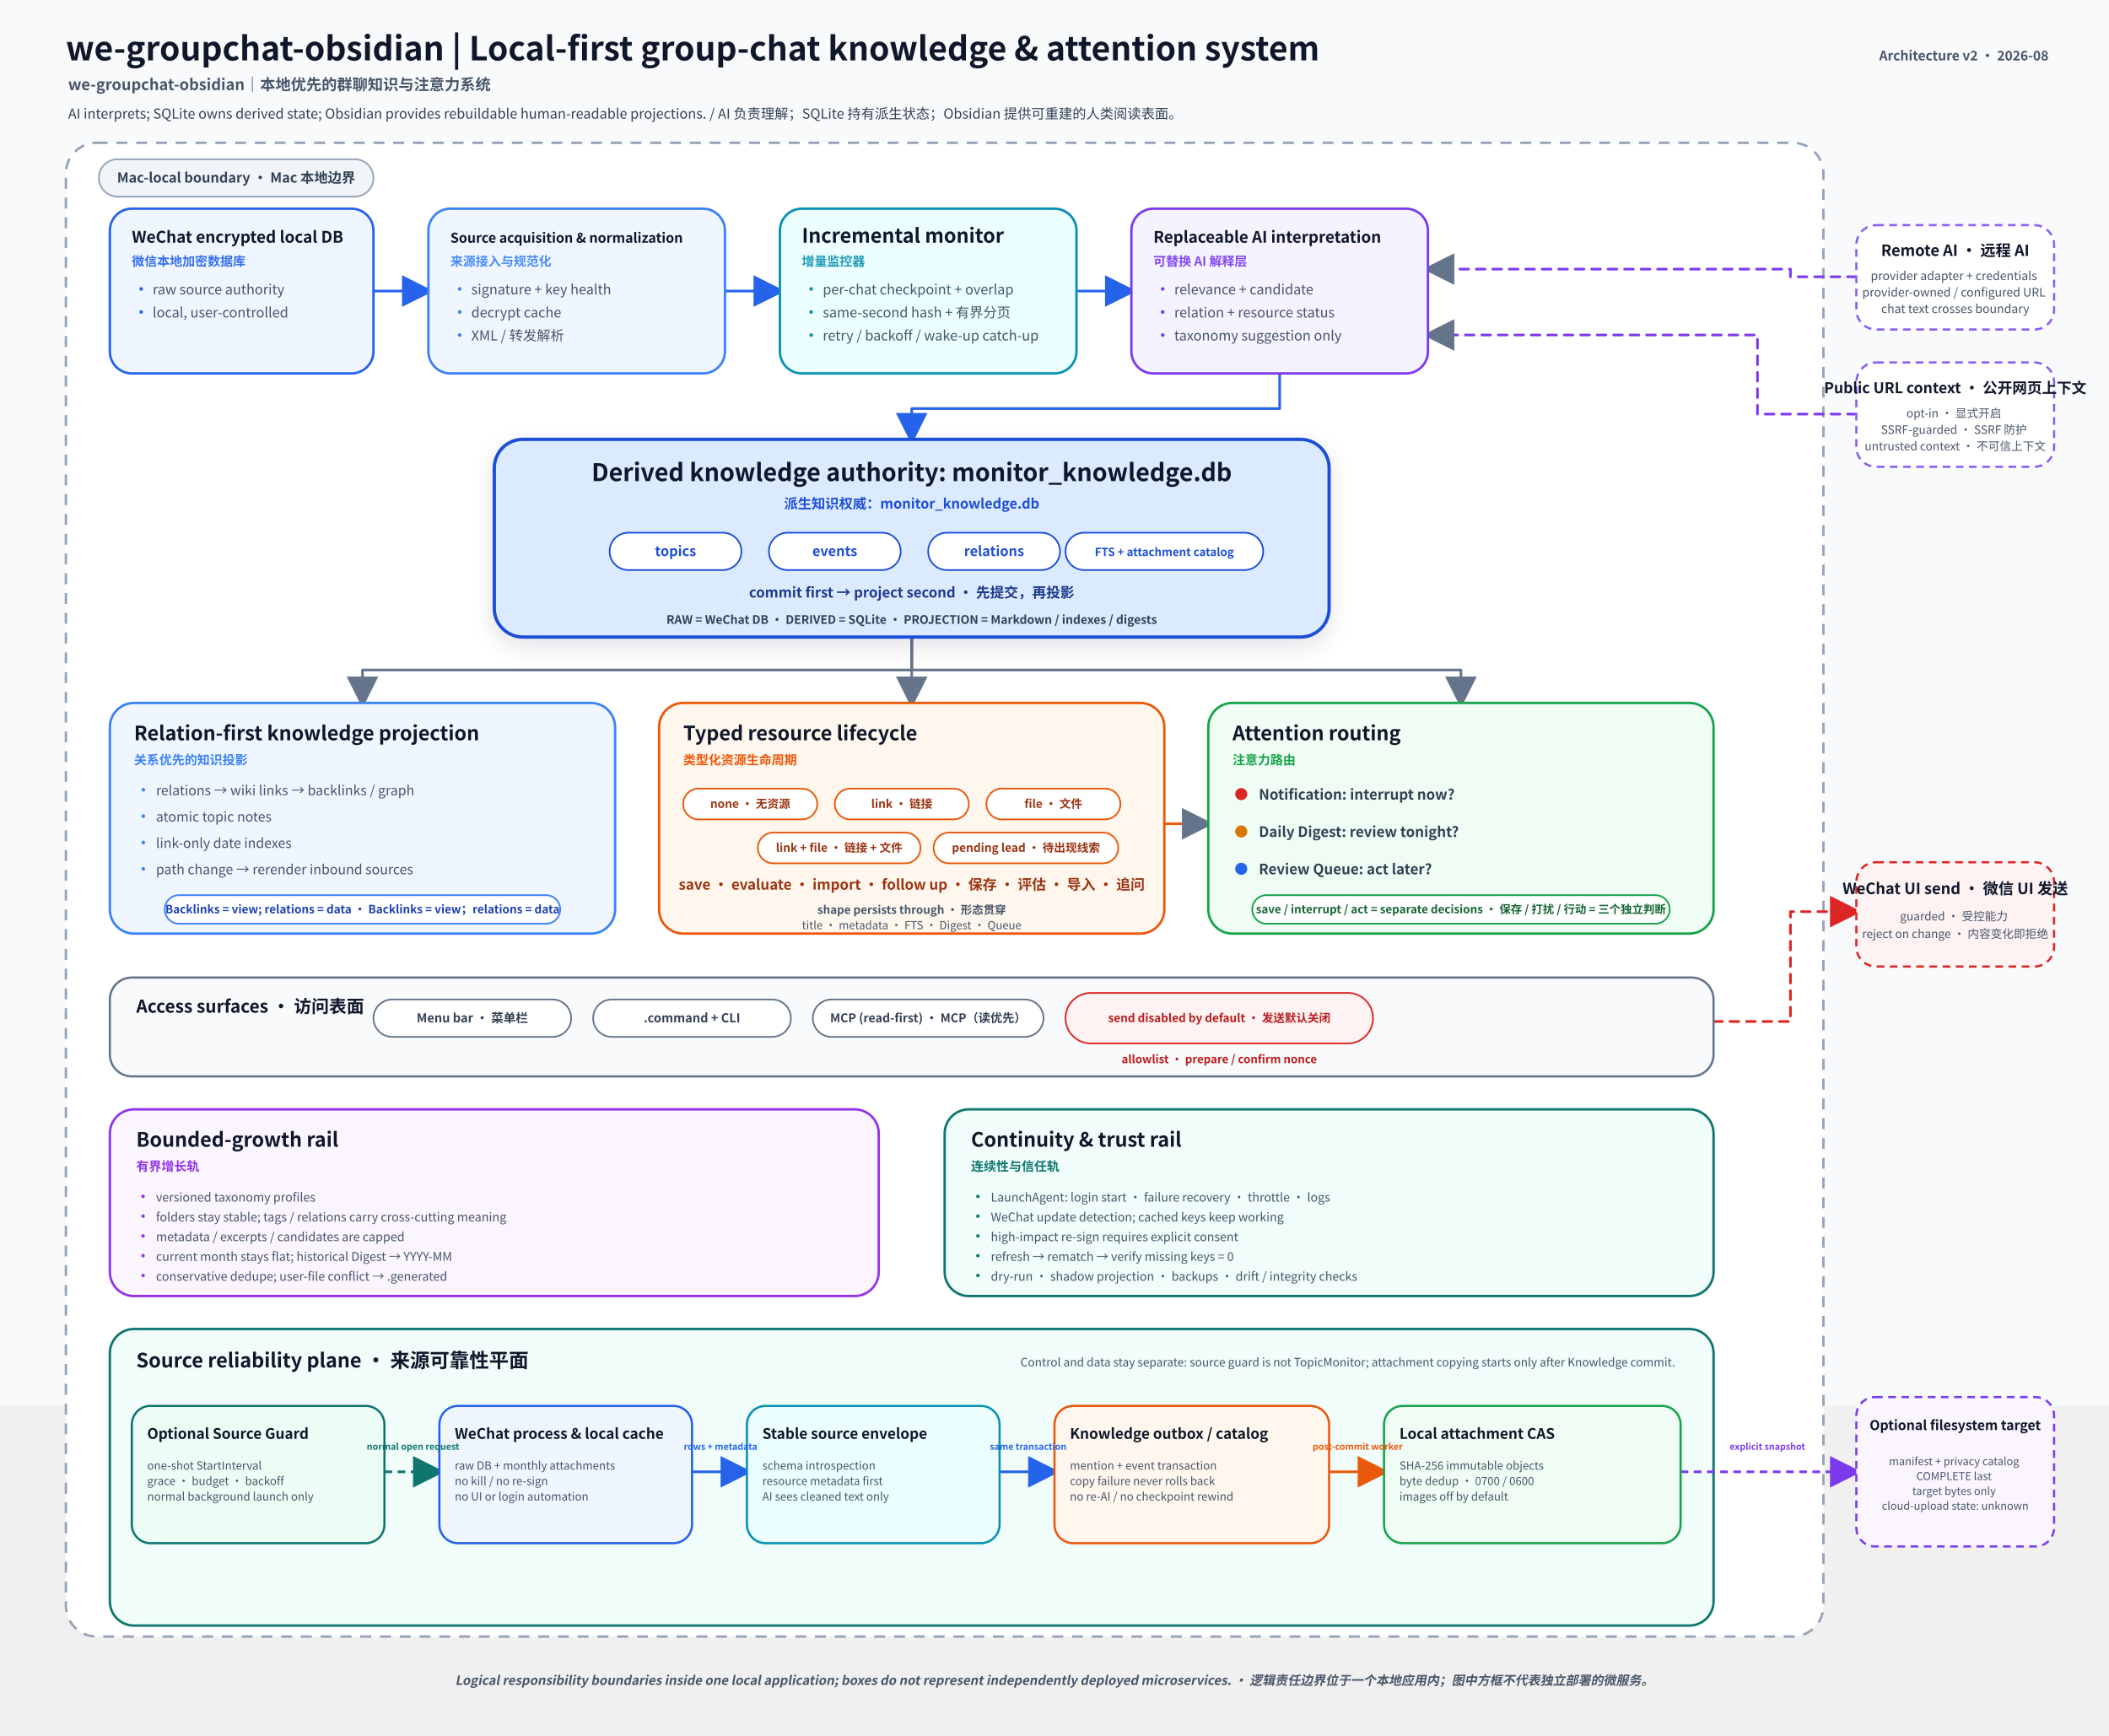
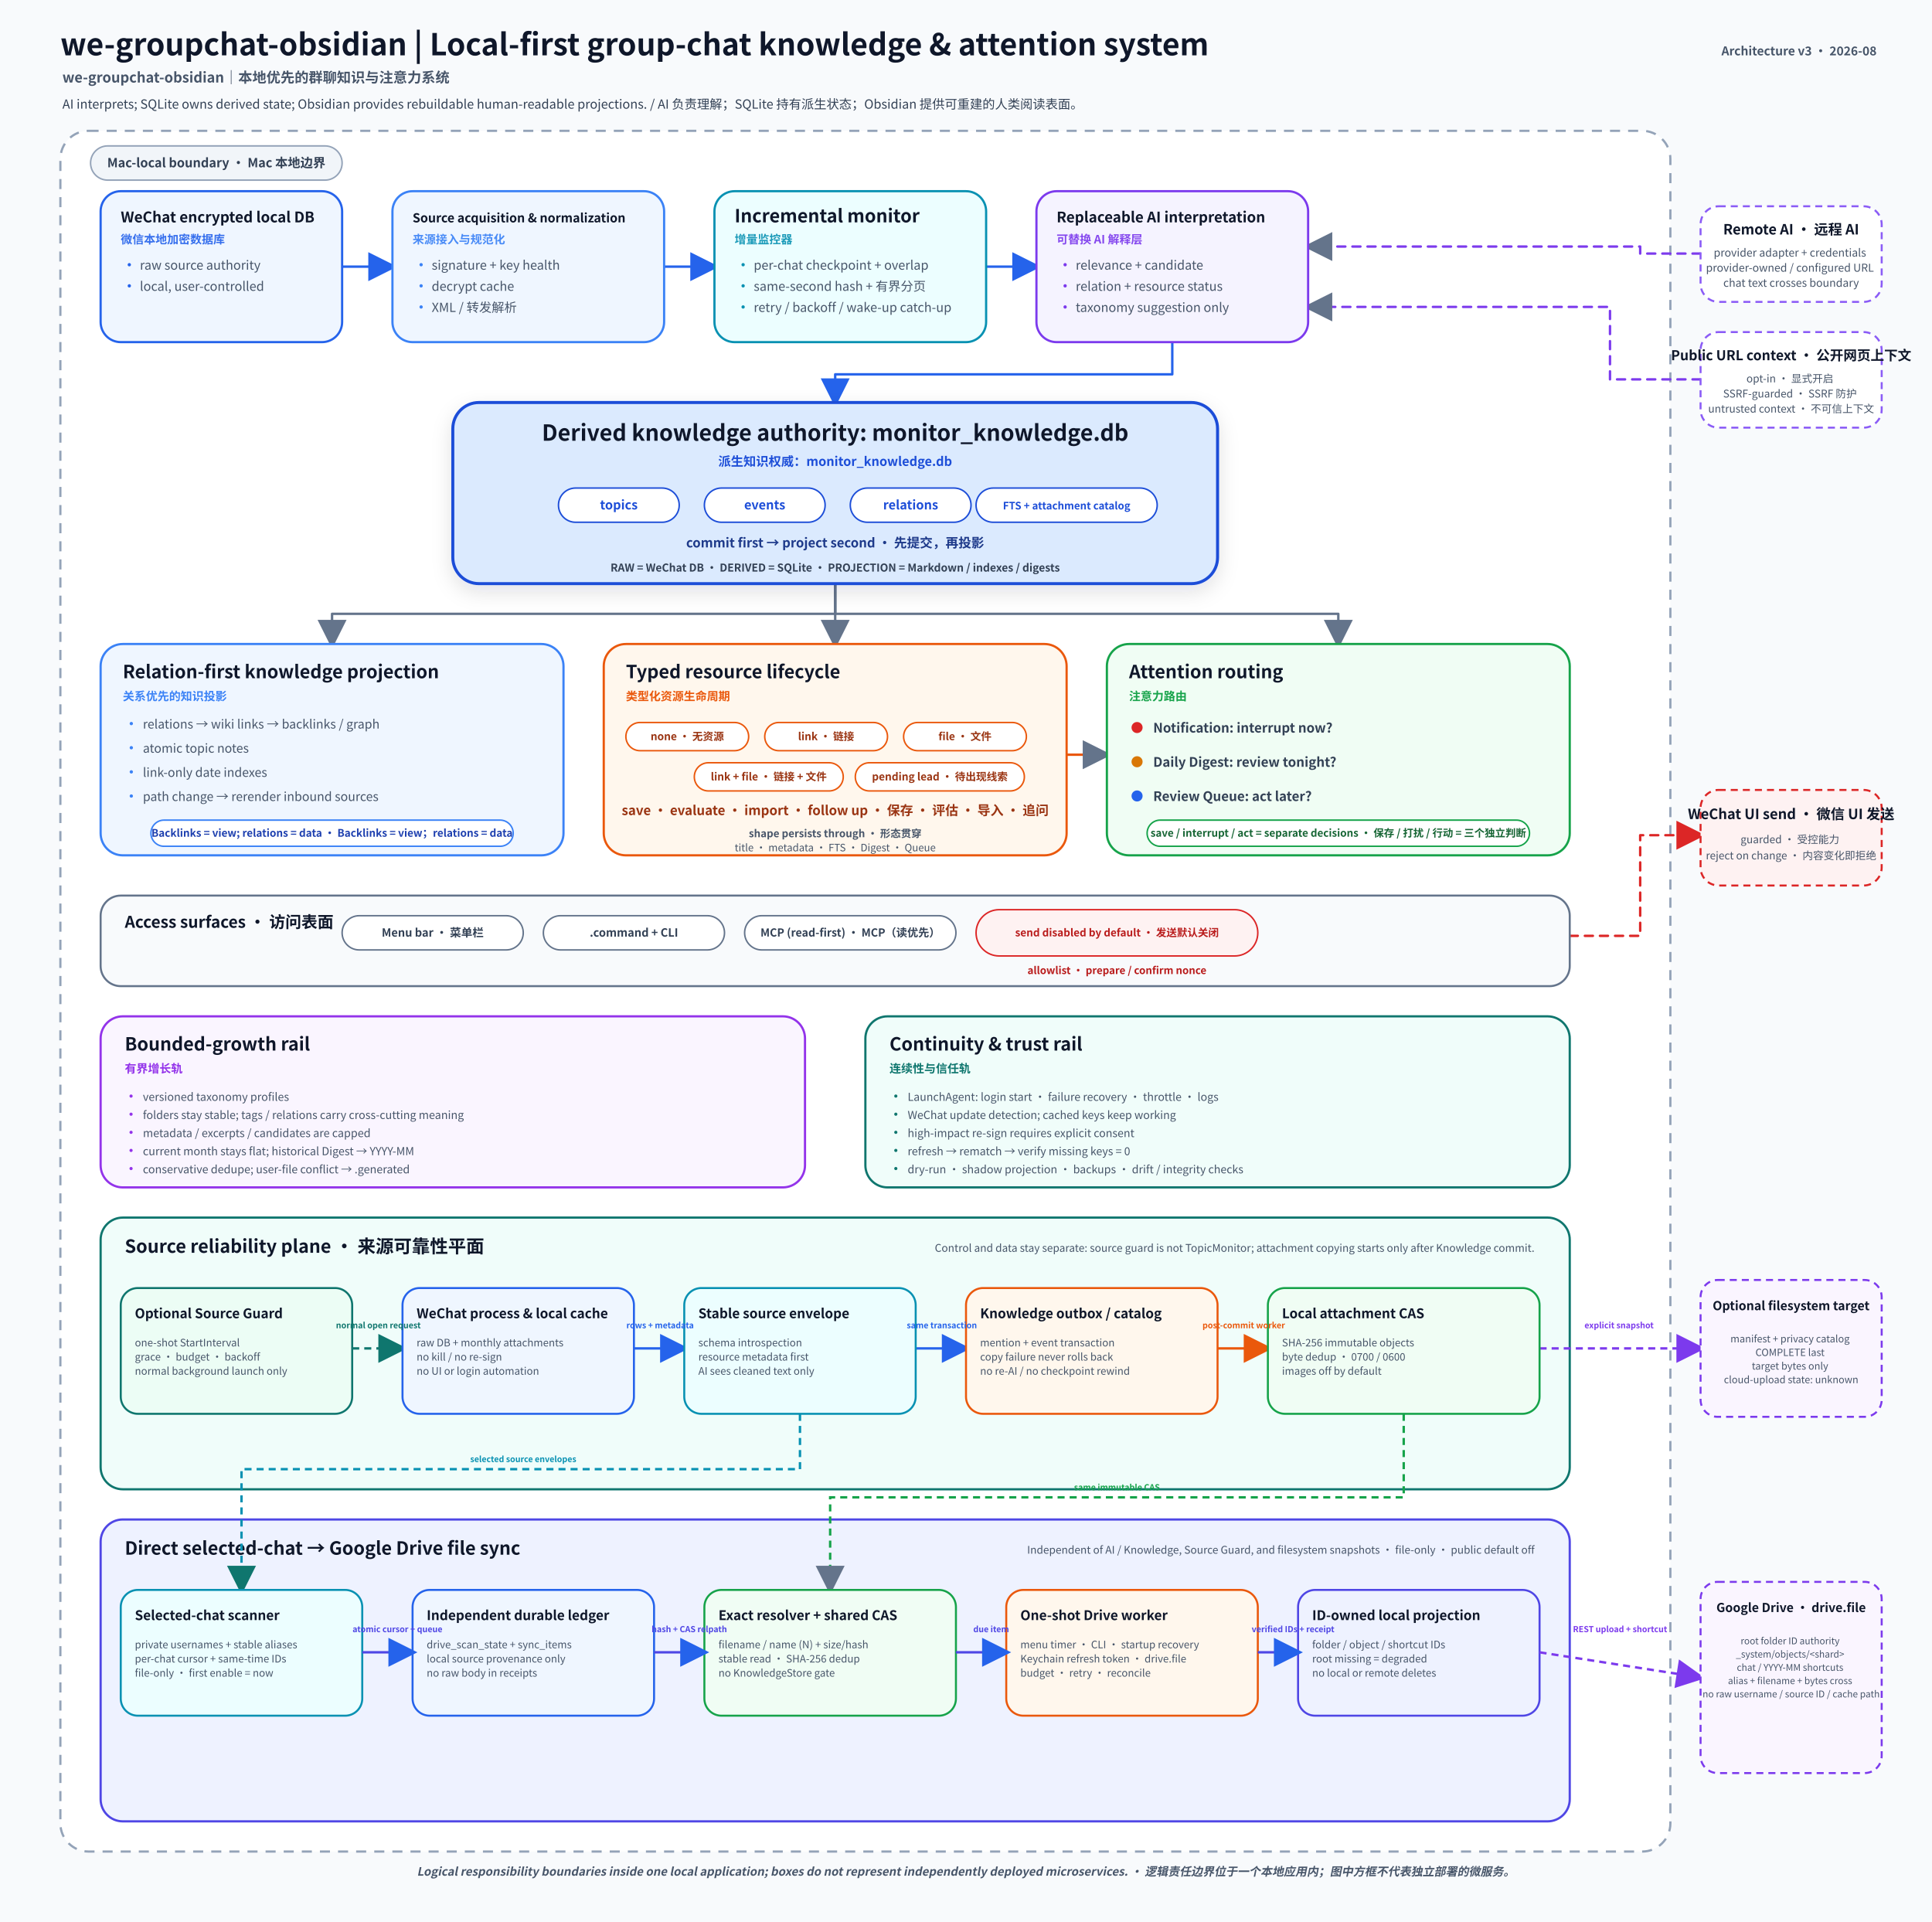
- <svg xmlns="http://www.w3.org/2000/svg" width="1920" height="1580" viewBox="0 0 1920 1580" role="img" aria-labelledby="title desc">
+ <svg xmlns="http://www.w3.org/2000/svg" width="1920" height="1910" viewBox="0 0 1920 1910" role="img" aria-labelledby="title desc">
  <defs>
    <marker id="arrow" markerWidth="12" markerHeight="12" refX="10" refY="6" orient="auto" markerUnits="strokeWidth">
      <path d="M 0 0 L 12 6 L 0 12 z" fill="#64748B" />
    </marker>
    <marker id="arrowBlue" markerWidth="12" markerHeight="12" refX="10" refY="6" orient="auto" markerUnits="strokeWidth">
      <path d="M 0 0 L 12 6 L 0 12 z" fill="#2563EB" />
    </marker>
    <marker id="arrowRed" markerWidth="12" markerHeight="12" refX="10" refY="6" orient="auto" markerUnits="strokeWidth">
      <path d="M 0 0 L 12 6 L 0 12 z" fill="#DC2626" />
    </marker>
    <filter id="shadow" x="-20%" y="-20%" width="140%" height="140%">
      <feDropShadow dx="0" dy="7" stdDeviation="10" flood-color="#0F172A" flood-opacity="0.12" />
    </filter>
    <marker id="arrowTeal" markerWidth="12" markerHeight="12" refX="10" refY="6" orient="auto">
      <path d="M 0 0 L 12 6 L 0 12 z" fill="#0F766E" />
    </marker>
    <marker id="arrowOrange" markerWidth="12" markerHeight="12" refX="10" refY="6" orient="auto">
      <path d="M 0 0 L 12 6 L 0 12 z" fill="#EA580C" />
    </marker>
    <marker id="arrowPurple" markerWidth="12" markerHeight="12" refX="10" refY="6" orient="auto">
      <path d="M 0 0 L 12 6 L 0 12 z" fill="#7C3AED" />
    </marker>
  </defs>
-   <rect width="1920" height="1280" fill="#F8FAFC" />
+   <rect width="1920" height="1910" fill="#F8FAFC" />
  <text x="60" y="55" text-anchor="start" font-family="Noto Sans CJK SC, sans-serif" font-size="30" font-weight="800" font-style="normal" letter-spacing="0" fill="#0F172A" opacity="1.0">we-groupchat-obsidian | Local-first group-chat knowledge &amp; attention system</text>
  <text x="62" y="82" text-anchor="start" font-family="Noto Sans CJK SC, sans-serif" font-size="14" font-weight="550" font-style="normal" letter-spacing="0" fill="#475569" opacity="1.0">we-groupchat-obsidian｜本地优先的群聊知识与注意力系统</text>
  <text x="62" y="108" text-anchor="start" font-family="Noto Sans CJK SC, sans-serif" font-size="12.5" font-weight="500" font-style="normal" letter-spacing="0" fill="#334155" opacity="1.0">AI interprets; SQLite owns derived state; Obsidian provides rebuildable human-readable projections.  /  AI 负责理解；SQLite 持有派生状态；Obsidian 提供可重建的人类阅读表面。</text>
-   <text x="1865" y="55" text-anchor="end" font-family="Noto Sans CJK SC, sans-serif" font-size="12" font-weight="650" font-style="normal" letter-spacing="0" fill="#475569" opacity="1.0">Architecture v2 · 2026-08</text>
-   <rect x="60" y="130" width="1600" height="1360" rx="28" fill="#FFFFFF" fill-opacity="1.0" stroke="#94A3B8" stroke-width="2.2" stroke-dasharray="10 8" />
+   <text x="1865" y="55" text-anchor="end" font-family="Noto Sans CJK SC, sans-serif" font-size="12" font-weight="650" font-style="normal" letter-spacing="0" fill="#475569" opacity="1.0">Architecture v3 · 2026-08</text>
+   <rect x="60" y="130" width="1600" height="1710" rx="28" fill="#FFFFFF" fill-opacity="1.0" stroke="#94A3B8" stroke-width="2.2" stroke-dasharray="10 8" />
  <rect x="90" y="145" width="250" height="34" rx="17.0" fill="#F1F5F9" fill-opacity="1.0" stroke="#94A3B8" stroke-width="1.5" />
  <text x="215.0" y="166.25" text-anchor="middle" font-family="Noto Sans CJK SC, sans-serif" font-size="12.5" font-weight="600" font-style="normal" letter-spacing="0" fill="#334155" opacity="1.0">Mac-local boundary · Mac 本地边界</text>
  <polyline points="340,265 390,265" fill="none" stroke="#2563EB" stroke-width="2.4" stroke-linecap="round" stroke-linejoin="round" opacity="1.0" marker-end="url(#arrowBlue)" />
  <polyline points="660,265 710,265" fill="none" stroke="#2563EB" stroke-width="2.4" stroke-linecap="round" stroke-linejoin="round" opacity="1.0" marker-end="url(#arrowBlue)" />
  <polyline points="980,265 1030,265" fill="none" stroke="#2563EB" stroke-width="2.4" stroke-linecap="round" stroke-linejoin="round" opacity="1.0" marker-end="url(#arrowBlue)" />
  <polyline points="1165,340 1165,372 830,372 830,400" fill="none" stroke="#2563EB" stroke-width="2.4" stroke-linecap="round" stroke-linejoin="round" opacity="1.0" marker-end="url(#arrowBlue)" />
  <polyline points="830,580 830,610 330,610 330,640" fill="none" stroke="#64748B" stroke-width="2.4" stroke-linecap="round" stroke-linejoin="round" opacity="1.0" marker-end="url(#arrow)" />
  <polyline points="830,580 830,640" fill="none" stroke="#64748B" stroke-width="2.4" stroke-linecap="round" stroke-linejoin="round" opacity="1.0" marker-end="url(#arrow)" />
  <polyline points="830,580 830,610 1330,610 1330,640" fill="none" stroke="#64748B" stroke-width="2.4" stroke-linecap="round" stroke-linejoin="round" opacity="1.0" marker-end="url(#arrow)" />
  <polyline points="1060,750 1100,750" fill="none" stroke="#EA580C" stroke-width="2.4" stroke-linecap="round" stroke-linejoin="round" opacity="1.0" marker-end="url(#arrow)" />
  <polyline points="1690,252 1630,252 1630,245 1300,245" fill="none" stroke="#7C3AED" stroke-width="2.4" stroke-linecap="round" stroke-linejoin="round" opacity="1.0" stroke-dasharray="8 7" marker-end="url(#arrow)" />
  <polyline points="1690,377 1600,377 1600,305 1300,305" fill="none" stroke="#7C3AED" stroke-width="2.4" stroke-linecap="round" stroke-linejoin="round" opacity="1.0" stroke-dasharray="8 7" marker-end="url(#arrow)" />
  <polyline points="1560,930 1630,930 1630,830 1690,830" fill="none" stroke="#DC2626" stroke-width="2.4" stroke-linecap="round" stroke-linejoin="round" opacity="1.0" stroke-dasharray="8 7" marker-end="url(#arrowRed)" />
  <rect x="100" y="190" width="240" height="150" rx="20" fill="#EFF6FF" fill-opacity="1.0" stroke="#2563EB" stroke-width="2.2" />
  <text x="120" y="221" text-anchor="start" font-family="Noto Sans CJK SC, sans-serif" font-size="14.545" font-weight="750" font-style="normal" letter-spacing="0" fill="#0F172A" opacity="1.0">WeChat encrypted local DB</text>
  <text x="120" y="242" text-anchor="start" font-family="Noto Sans CJK SC, sans-serif" font-size="11.5" font-weight="560" font-style="normal" letter-spacing="0" fill="#2563EB" opacity="0.92">微信本地加密数据库</text>
  <text x="122" y="268" text-anchor="start" font-family="Noto Sans CJK SC, sans-serif" font-size="13" font-weight="800" font-style="normal" letter-spacing="0" fill="#2563EB" opacity="1.0">•</text>
  <text x="139" y="268" text-anchor="start" font-family="Noto Sans CJK SC, sans-serif" font-size="12.5" font-weight="500" font-style="normal" letter-spacing="0" fill="#475569" opacity="1.0">raw source authority</text>
  <text x="122" y="289" text-anchor="start" font-family="Noto Sans CJK SC, sans-serif" font-size="13" font-weight="800" font-style="normal" letter-spacing="0" fill="#2563EB" opacity="1.0">•</text>
  <text x="139" y="289" text-anchor="start" font-family="Noto Sans CJK SC, sans-serif" font-size="12.5" font-weight="500" font-style="normal" letter-spacing="0" fill="#475569" opacity="1.0">local, user-controlled</text>
  <rect x="390" y="190" width="270" height="150" rx="20" fill="#EFF6FF" fill-opacity="1.0" stroke="#3B82F6" stroke-width="2.2" />
  <text x="410" y="221" text-anchor="start" font-family="Noto Sans CJK SC, sans-serif" font-size="12.299" font-weight="750" font-style="normal" letter-spacing="0" fill="#0F172A" opacity="1.0">Source acquisition &amp; normalization</text>
  <text x="410" y="242" text-anchor="start" font-family="Noto Sans CJK SC, sans-serif" font-size="11.5" font-weight="560" font-style="normal" letter-spacing="0" fill="#3B82F6" opacity="0.92">来源接入与规范化</text>
  <text x="412" y="268" text-anchor="start" font-family="Noto Sans CJK SC, sans-serif" font-size="13" font-weight="800" font-style="normal" letter-spacing="0" fill="#3B82F6" opacity="1.0">•</text>
  <text x="429" y="268" text-anchor="start" font-family="Noto Sans CJK SC, sans-serif" font-size="12.5" font-weight="500" font-style="normal" letter-spacing="0" fill="#475569" opacity="1.0">signature + key health</text>
  <text x="412" y="289" text-anchor="start" font-family="Noto Sans CJK SC, sans-serif" font-size="13" font-weight="800" font-style="normal" letter-spacing="0" fill="#3B82F6" opacity="1.0">•</text>
  <text x="429" y="289" text-anchor="start" font-family="Noto Sans CJK SC, sans-serif" font-size="12.5" font-weight="500" font-style="normal" letter-spacing="0" fill="#475569" opacity="1.0">decrypt cache</text>
  <text x="412" y="310" text-anchor="start" font-family="Noto Sans CJK SC, sans-serif" font-size="13" font-weight="800" font-style="normal" letter-spacing="0" fill="#3B82F6" opacity="1.0">•</text>
  <text x="429" y="310" text-anchor="start" font-family="Noto Sans CJK SC, sans-serif" font-size="12.5" font-weight="500" font-style="normal" letter-spacing="0" fill="#475569" opacity="1.0">XML / 转发解析</text>
  <rect x="710" y="190" width="270" height="150" rx="20" fill="#ECFEFF" fill-opacity="1.0" stroke="#0891B2" stroke-width="2.2" />
  <text x="730" y="221" text-anchor="start" font-family="Noto Sans CJK SC, sans-serif" font-size="18" font-weight="750" font-style="normal" letter-spacing="0" fill="#0F172A" opacity="1.0">Incremental monitor</text>
  <text x="730" y="242" text-anchor="start" font-family="Noto Sans CJK SC, sans-serif" font-size="11.5" font-weight="560" font-style="normal" letter-spacing="0" fill="#0891B2" opacity="0.92">增量监控器</text>
  <text x="732" y="268" text-anchor="start" font-family="Noto Sans CJK SC, sans-serif" font-size="13" font-weight="800" font-style="normal" letter-spacing="0" fill="#0891B2" opacity="1.0">•</text>
  <text x="749" y="268" text-anchor="start" font-family="Noto Sans CJK SC, sans-serif" font-size="12.5" font-weight="500" font-style="normal" letter-spacing="0" fill="#475569" opacity="1.0">per-chat checkpoint + overlap</text>
  <text x="732" y="289" text-anchor="start" font-family="Noto Sans CJK SC, sans-serif" font-size="13" font-weight="800" font-style="normal" letter-spacing="0" fill="#0891B2" opacity="1.0">•</text>
  <text x="749" y="289" text-anchor="start" font-family="Noto Sans CJK SC, sans-serif" font-size="12.5" font-weight="500" font-style="normal" letter-spacing="0" fill="#475569" opacity="1.0">same-second hash + 有界分页</text>
  <text x="732" y="310" text-anchor="start" font-family="Noto Sans CJK SC, sans-serif" font-size="13" font-weight="800" font-style="normal" letter-spacing="0" fill="#0891B2" opacity="1.0">•</text>
  <text x="749" y="310" text-anchor="start" font-family="Noto Sans CJK SC, sans-serif" font-size="12.5" font-weight="500" font-style="normal" letter-spacing="0" fill="#475569" opacity="1.0">retry / backoff / wake-up catch-up</text>
  <rect x="1030" y="190" width="270" height="150" rx="20" fill="#F5F3FF" fill-opacity="1.0" stroke="#7C3AED" stroke-width="2.2" />
  <text x="1050" y="221" text-anchor="start" font-family="Noto Sans CJK SC, sans-serif" font-size="14.42" font-weight="750" font-style="normal" letter-spacing="0" fill="#0F172A" opacity="1.0">Replaceable AI interpretation</text>
  <text x="1050" y="242" text-anchor="start" font-family="Noto Sans CJK SC, sans-serif" font-size="11.5" font-weight="560" font-style="normal" letter-spacing="0" fill="#7C3AED" opacity="0.92">可替换 AI 解释层</text>
  <text x="1052" y="268" text-anchor="start" font-family="Noto Sans CJK SC, sans-serif" font-size="13" font-weight="800" font-style="normal" letter-spacing="0" fill="#7C3AED" opacity="1.0">•</text>
  <text x="1069" y="268" text-anchor="start" font-family="Noto Sans CJK SC, sans-serif" font-size="12.5" font-weight="500" font-style="normal" letter-spacing="0" fill="#475569" opacity="1.0">relevance + candidate</text>
  <text x="1052" y="289" text-anchor="start" font-family="Noto Sans CJK SC, sans-serif" font-size="13" font-weight="800" font-style="normal" letter-spacing="0" fill="#7C3AED" opacity="1.0">•</text>
  <text x="1069" y="289" text-anchor="start" font-family="Noto Sans CJK SC, sans-serif" font-size="12.5" font-weight="500" font-style="normal" letter-spacing="0" fill="#475569" opacity="1.0">relation + resource status</text>
  <text x="1052" y="310" text-anchor="start" font-family="Noto Sans CJK SC, sans-serif" font-size="13" font-weight="800" font-style="normal" letter-spacing="0" fill="#7C3AED" opacity="1.0">•</text>
  <text x="1069" y="310" text-anchor="start" font-family="Noto Sans CJK SC, sans-serif" font-size="12.5" font-weight="500" font-style="normal" letter-spacing="0" fill="#475569" opacity="1.0">taxonomy suggestion only</text>
  <rect x="1690" y="205" width="180" height="95" rx="18" fill="#FFFFFF" fill-opacity="1.0" stroke="#8B5CF6" stroke-width="2" stroke-dasharray="7 5" />
  <text x="1780" y="233" text-anchor="middle" font-family="Noto Sans CJK SC, sans-serif" font-size="14" font-weight="750" font-style="normal" letter-spacing="0" fill="#0F172A" opacity="1.0">Remote AI · 远程 AI</text>
  <text x="1780" y="255" text-anchor="middle" font-family="Noto Sans CJK SC, sans-serif" font-size="10.8" font-weight="500" fill="#475569">
    <tspan x="1780" dy="0">provider adapter + credentials</tspan>
    <tspan x="1780" dy="15">provider-owned / configured URL</tspan>
    <tspan x="1780" dy="15">chat text crosses boundary</tspan>
  </text>
  <rect x="1690" y="330" width="180" height="95" rx="18" fill="#FFFFFF" fill-opacity="1.0" stroke="#8B5CF6" stroke-width="2" stroke-dasharray="7 5" />
  <text x="1780" y="358" text-anchor="middle" font-family="Noto Sans CJK SC, sans-serif" font-size="13.5" font-weight="750" font-style="normal" letter-spacing="0" fill="#0F172A" opacity="1.0">Public URL context · 公开网页上下文</text>
  <text x="1780" y="380" text-anchor="middle" font-family="Noto Sans CJK SC, sans-serif" font-size="10.5" font-weight="500" fill="#475569">
    <tspan x="1780" dy="0">opt-in · 显式开启</tspan>
    <tspan x="1780" dy="15">SSRF-guarded · SSRF 防护</tspan>
    <tspan x="1780" dy="15">untrusted context · 不可信上下文</tspan>
  </text>
  <rect x="450" y="400" width="760" height="180" rx="26" fill="#DBEAFE" fill-opacity="1.0" stroke="#1D4ED8" stroke-width="3" filter="url(#shadow)" />
  <text x="830" y="438" text-anchor="middle" font-family="Noto Sans CJK SC, sans-serif" font-size="22" font-weight="800" font-style="normal" letter-spacing="0" fill="#0F172A" opacity="1.0">Derived knowledge authority: monitor_knowledge.db</text>
  <text x="830" y="463" text-anchor="middle" font-family="Noto Sans CJK SC, sans-serif" font-size="12.5" font-weight="620" font-style="normal" letter-spacing="0" fill="#1D4ED8" opacity="1.0">派生知识权威：monitor_knowledge.db</text>
  <rect x="555" y="485" width="120" height="34" rx="17.0" fill="#FFFFFF" fill-opacity="1.0" stroke="#1D4ED8" stroke-width="1.5" />
  <text x="615.0" y="506.25" text-anchor="middle" font-family="Noto Sans CJK SC, sans-serif" font-size="12.5" font-weight="700" font-style="normal" letter-spacing="0" fill="#1D4ED8" opacity="1.0">topics</text>
  <rect x="700" y="485" width="120" height="34" rx="17.0" fill="#FFFFFF" fill-opacity="1.0" stroke="#1D4ED8" stroke-width="1.5" />
  <text x="760.0" y="506.25" text-anchor="middle" font-family="Noto Sans CJK SC, sans-serif" font-size="12.5" font-weight="700" font-style="normal" letter-spacing="0" fill="#1D4ED8" opacity="1.0">events</text>
  <rect x="845" y="485" width="120" height="34" rx="17.0" fill="#FFFFFF" fill-opacity="1.0" stroke="#1D4ED8" stroke-width="1.5" />
  <text x="905.0" y="506.25" text-anchor="middle" font-family="Noto Sans CJK SC, sans-serif" font-size="12.5" font-weight="700" font-style="normal" letter-spacing="0" fill="#1D4ED8" opacity="1.0">relations</text>
  <rect x="970" y="485" width="180" height="34" rx="17.0" fill="#FFFFFF" fill-opacity="1.0" stroke="#1D4ED8" stroke-width="1.5" />
  <text x="1060" y="506.25" text-anchor="middle" font-family="Noto Sans CJK SC, sans-serif" font-size="10.2" font-weight="700" fill="#1D4ED8">FTS + attachment catalog</text>
  <text x="830" y="544" text-anchor="middle" font-family="Noto Sans CJK SC, sans-serif" font-size="12.8" font-weight="700" font-style="normal" letter-spacing="0" fill="#1E3A8A" opacity="1.0">commit first → project second · 先提交，再投影</text>
  <text x="830" y="568" text-anchor="middle" font-family="Noto Sans CJK SC, sans-serif" font-size="10.7" font-weight="600" font-style="normal" letter-spacing="0" fill="#334155" opacity="1.0">RAW = WeChat DB · DERIVED = SQLite · PROJECTION = Markdown / indexes / digests</text>
  <rect x="100" y="640" width="460" height="210" rx="22" fill="#EFF6FF" fill-opacity="1.0" stroke="#3B82F6" stroke-width="2.2" />
  <text x="122" y="674" text-anchor="start" font-family="Noto Sans CJK SC, sans-serif" font-size="18" font-weight="780" font-style="normal" letter-spacing="0" fill="#0F172A" opacity="1.0">Relation-first knowledge projection</text>
  <text x="122" y="696" text-anchor="start" font-family="Noto Sans CJK SC, sans-serif" font-size="11.5" font-weight="600" font-style="normal" letter-spacing="0" fill="#3B82F6" opacity="1.0">关系优先的知识投影</text>
  <text x="124" y="724" text-anchor="start" font-family="Noto Sans CJK SC, sans-serif" font-size="13" font-weight="800" font-style="normal" letter-spacing="0" fill="#3B82F6" opacity="1.0">•</text>
  <text x="142" y="724" text-anchor="start" font-family="Noto Sans CJK SC, sans-serif" font-size="12.2" font-weight="500" font-style="normal" letter-spacing="0" fill="#475569" opacity="1.0">relations → wiki links → backlinks / graph</text>
  <text x="124" y="748" text-anchor="start" font-family="Noto Sans CJK SC, sans-serif" font-size="13" font-weight="800" font-style="normal" letter-spacing="0" fill="#3B82F6" opacity="1.0">•</text>
  <text x="142" y="748" text-anchor="start" font-family="Noto Sans CJK SC, sans-serif" font-size="12.2" font-weight="500" font-style="normal" letter-spacing="0" fill="#475569" opacity="1.0">atomic topic notes</text>
  <text x="124" y="772" text-anchor="start" font-family="Noto Sans CJK SC, sans-serif" font-size="13" font-weight="800" font-style="normal" letter-spacing="0" fill="#3B82F6" opacity="1.0">•</text>
  <text x="142" y="772" text-anchor="start" font-family="Noto Sans CJK SC, sans-serif" font-size="12.2" font-weight="500" font-style="normal" letter-spacing="0" fill="#475569" opacity="1.0">link-only date indexes</text>
  <text x="124" y="796" text-anchor="start" font-family="Noto Sans CJK SC, sans-serif" font-size="13" font-weight="800" font-style="normal" letter-spacing="0" fill="#3B82F6" opacity="1.0">•</text>
  <text x="142" y="796" text-anchor="start" font-family="Noto Sans CJK SC, sans-serif" font-size="12.2" font-weight="500" font-style="normal" letter-spacing="0" fill="#475569" opacity="1.0">path change → rerender inbound sources</text>
  <rect x="150" y="815" width="360" height="26" rx="13.0" fill="#FFFFFF" fill-opacity="1.0" stroke="#3B82F6" stroke-width="1.5" />
  <text x="330.0" y="831.536" text-anchor="middle" font-family="Noto Sans CJK SC, sans-serif" font-size="10.4" font-weight="650" font-style="normal" letter-spacing="0" fill="#1E40AF" opacity="1.0">Backlinks = view; relations = data · Backlinks = view；relations = data</text>
  <rect x="600" y="640" width="460" height="210" rx="22" fill="#FFF7ED" fill-opacity="1.0" stroke="#EA580C" stroke-width="2.2" />
  <text x="622" y="674" text-anchor="start" font-family="Noto Sans CJK SC, sans-serif" font-size="18" font-weight="780" font-style="normal" letter-spacing="0" fill="#0F172A" opacity="1.0">Typed resource lifecycle</text>
  <text x="622" y="696" text-anchor="start" font-family="Noto Sans CJK SC, sans-serif" font-size="11.5" font-weight="600" font-style="normal" letter-spacing="0" fill="#EA580C" opacity="1.0">类型化资源生命周期</text>
  <rect x="622" y="718" width="122" height="28" rx="14.0" fill="#FFFFFF" fill-opacity="1.0" stroke="#EA580C" stroke-width="1.5" />
  <text x="683.0" y="735.57" text-anchor="middle" font-family="Noto Sans CJK SC, sans-serif" font-size="10.5" font-weight="650" font-style="normal" letter-spacing="0" fill="#9A3412" opacity="1.0">none · 无资源</text>
  <rect x="760" y="718" width="122" height="28" rx="14.0" fill="#FFFFFF" fill-opacity="1.0" stroke="#EA580C" stroke-width="1.5" />
  <text x="821.0" y="735.57" text-anchor="middle" font-family="Noto Sans CJK SC, sans-serif" font-size="10.5" font-weight="650" font-style="normal" letter-spacing="0" fill="#9A3412" opacity="1.0">link · 链接</text>
  <rect x="898" y="718" width="122" height="28" rx="14.0" fill="#FFFFFF" fill-opacity="1.0" stroke="#EA580C" stroke-width="1.5" />
  <text x="959.0" y="735.57" text-anchor="middle" font-family="Noto Sans CJK SC, sans-serif" font-size="10.5" font-weight="650" font-style="normal" letter-spacing="0" fill="#9A3412" opacity="1.0">file · 文件</text>
  <rect x="690" y="758" width="148" height="28" rx="14.0" fill="#FFFFFF" fill-opacity="1.0" stroke="#EA580C" stroke-width="1.5" />
  <text x="764.0" y="775.57" text-anchor="middle" font-family="Noto Sans CJK SC, sans-serif" font-size="10.5" font-weight="650" font-style="normal" letter-spacing="0" fill="#9A3412" opacity="1.0">link + file · 链接 + 文件</text>
  <rect x="850" y="758" width="168" height="28" rx="14.0" fill="#FFFFFF" fill-opacity="1.0" stroke="#EA580C" stroke-width="1.5" />
  <text x="934.0" y="775.57" text-anchor="middle" font-family="Noto Sans CJK SC, sans-serif" font-size="10.5" font-weight="650" font-style="normal" letter-spacing="0" fill="#9A3412" opacity="1.0">pending lead · 待出现线索</text>
  <text x="830" y="810" text-anchor="middle" font-family="Noto Sans CJK SC, sans-serif" font-size="13" font-weight="750" font-style="normal" letter-spacing="0" fill="#9A3412" opacity="1.0">save · evaluate · import · follow up · 保存 · 评估 · 导入 · 追问</text>
  <text x="830" y="832" text-anchor="middle" font-family="Noto Sans CJK SC, sans-serif" font-size="10.3" font-weight="600" font-style="normal" letter-spacing="0" fill="#475569" opacity="1.0">shape persists through · 形态贯穿</text>
  <text x="830" y="846" text-anchor="middle" font-family="Noto Sans CJK SC, sans-serif" font-size="10.1" font-weight="520" font-style="normal" letter-spacing="0" fill="#475569" opacity="1.0">title · metadata · FTS · Digest · Queue</text>
  <rect x="1100" y="640" width="460" height="210" rx="22" fill="#F0FDF4" fill-opacity="1.0" stroke="#16A34A" stroke-width="2.2" />
  <text x="1122" y="674" text-anchor="start" font-family="Noto Sans CJK SC, sans-serif" font-size="18" font-weight="780" font-style="normal" letter-spacing="0" fill="#0F172A" opacity="1.0">Attention routing</text>
  <text x="1122" y="696" text-anchor="start" font-family="Noto Sans CJK SC, sans-serif" font-size="11.5" font-weight="600" font-style="normal" letter-spacing="0" fill="#16A34A" opacity="1.0">注意力路由</text>
  <circle cx="1130" cy="723" r="5.5" fill="#DC2626" />
  <text x="1146" y="728" text-anchor="start" font-family="Noto Sans CJK SC, sans-serif" font-size="13" font-weight="650" font-style="normal" letter-spacing="0" fill="#334155" opacity="1.0">Notification: interrupt now?</text>
  <circle cx="1130" cy="757" r="5.5" fill="#D97706" />
  <text x="1146" y="762" text-anchor="start" font-family="Noto Sans CJK SC, sans-serif" font-size="13" font-weight="650" font-style="normal" letter-spacing="0" fill="#334155" opacity="1.0">Daily Digest: review tonight?</text>
  <circle cx="1130" cy="791" r="5.5" fill="#2563EB" />
  <text x="1146" y="796" text-anchor="start" font-family="Noto Sans CJK SC, sans-serif" font-size="13" font-weight="650" font-style="normal" letter-spacing="0" fill="#334155" opacity="1.0">Review Queue: act later?</text>
  <rect x="1140" y="815" width="380" height="26" rx="13.0" fill="#FFFFFF" fill-opacity="1.0" stroke="#16A34A" stroke-width="1.5" />
  <text x="1330.0" y="831.502" text-anchor="middle" font-family="Noto Sans CJK SC, sans-serif" font-size="10.3" font-weight="650" font-style="normal" letter-spacing="0" fill="#166534" opacity="1.0">save / interrupt / act = separate decisions · 保存 / 打扰 / 行动 = 三个独立判断</text>
  <rect x="100" y="890" width="1460" height="90" rx="20" fill="#F8FAFC" fill-opacity="1.0" stroke="#64748B" stroke-width="2" />
  <text x="124" y="922" text-anchor="start" font-family="Noto Sans CJK SC, sans-serif" font-size="16" font-weight="760" font-style="normal" letter-spacing="0" fill="#0F172A" opacity="1.0">Access surfaces · 访问表面</text>
  <rect x="340" y="910" width="180" height="34" rx="17.0" fill="#FFFFFF" fill-opacity="1.0" stroke="#64748B" stroke-width="1.5" />
  <text x="430.0" y="930.808" text-anchor="middle" font-family="Noto Sans CJK SC, sans-serif" font-size="11.2" font-weight="600" font-style="normal" letter-spacing="0" fill="#334155" opacity="1.0">Menu bar · 菜单栏</text>
  <rect x="540" y="910" width="180" height="34" rx="17.0" fill="#FFFFFF" fill-opacity="1.0" stroke="#64748B" stroke-width="1.5" />
  <text x="630.0" y="930.808" text-anchor="middle" font-family="Noto Sans CJK SC, sans-serif" font-size="11.2" font-weight="600" font-style="normal" letter-spacing="0" fill="#334155" opacity="1.0">.command + CLI</text>
  <rect x="740" y="910" width="210" height="34" rx="17.0" fill="#FFFFFF" fill-opacity="1.0" stroke="#64748B" stroke-width="1.5" />
  <text x="845.0" y="930.706" text-anchor="middle" font-family="Noto Sans CJK SC, sans-serif" font-size="10.9" font-weight="600" font-style="normal" letter-spacing="0" fill="#334155" opacity="1.0">MCP (read-first) · MCP（读优先）</text>
  <rect x="970" y="904" width="280" height="46" rx="23.0" fill="#FEF2F2" fill-opacity="1.0" stroke="#DC2626" stroke-width="1.5" />
  <text x="1110.0" y="930.536" text-anchor="middle" font-family="Noto Sans CJK SC, sans-serif" font-size="10.4" font-weight="600" font-style="normal" letter-spacing="0" fill="#B91C1C" opacity="1.0">send disabled by default · 发送默认关闭</text>
  <text x="1110" y="968" text-anchor="middle" font-family="Noto Sans CJK SC, sans-serif" font-size="10.2" font-weight="620" font-style="normal" letter-spacing="0" fill="#B91C1C" opacity="1.0">allowlist · prepare / confirm nonce</text>
  <rect x="1690" y="785" width="180" height="95" rx="18" fill="#FEF2F2" fill-opacity="1.0" stroke="#DC2626" stroke-width="2" stroke-dasharray="7 5" />
  <text x="1780" y="814" text-anchor="middle" font-family="Noto Sans CJK SC, sans-serif" font-size="14" font-weight="760" font-style="normal" letter-spacing="0" fill="#0F172A" opacity="1.0">WeChat UI send · 微信 UI 发送</text>
  <text x="1780" y="838" text-anchor="middle" font-family="Noto Sans CJK SC, sans-serif" font-size="10.5" font-weight="500" fill="#475569">
    <tspan x="1780" dy="0">guarded · 受控能力</tspan>
    <tspan x="1780" dy="16">reject on change · 内容变化即拒绝</tspan>
  </text>
  <rect x="100" y="1010" width="700" height="170" rx="22" fill="#FAF5FF" fill-opacity="1.0" stroke="#9333EA" stroke-width="2.2" />
  <text x="124" y="1044" text-anchor="start" font-family="Noto Sans CJK SC, sans-serif" font-size="18" font-weight="780" font-style="normal" letter-spacing="0" fill="#0F172A" opacity="1.0">Bounded-growth rail</text>
  <text x="124" y="1066" text-anchor="start" font-family="Noto Sans CJK SC, sans-serif" font-size="11.5" font-weight="600" font-style="normal" letter-spacing="0" fill="#9333EA" opacity="1.0">有界增长轨</text>
  <text x="124" y="1094" text-anchor="start" font-family="Noto Sans CJK SC, sans-serif" font-size="12.5" font-weight="800" font-style="normal" letter-spacing="0" fill="#9333EA" opacity="1.0">•</text>
  <text x="142" y="1094" text-anchor="start" font-family="Noto Sans CJK SC, sans-serif" font-size="11.0" font-weight="520" font-style="normal" letter-spacing="0" fill="#475569" opacity="1.0">versioned taxonomy profiles</text>
  <text x="124" y="1112" text-anchor="start" font-family="Noto Sans CJK SC, sans-serif" font-size="12.5" font-weight="800" font-style="normal" letter-spacing="0" fill="#9333EA" opacity="1.0">•</text>
  <text x="142" y="1112" text-anchor="start" font-family="Noto Sans CJK SC, sans-serif" font-size="11.0" font-weight="520" font-style="normal" letter-spacing="0" fill="#475569" opacity="1.0">folders stay stable; tags / relations carry cross-cutting meaning</text>
  <text x="124" y="1130" text-anchor="start" font-family="Noto Sans CJK SC, sans-serif" font-size="12.5" font-weight="800" font-style="normal" letter-spacing="0" fill="#9333EA" opacity="1.0">•</text>
  <text x="142" y="1130" text-anchor="start" font-family="Noto Sans CJK SC, sans-serif" font-size="11.0" font-weight="520" font-style="normal" letter-spacing="0" fill="#475569" opacity="1.0">metadata / excerpts / candidates are capped</text>
  <text x="124" y="1148" text-anchor="start" font-family="Noto Sans CJK SC, sans-serif" font-size="12.5" font-weight="800" font-style="normal" letter-spacing="0" fill="#9333EA" opacity="1.0">•</text>
  <text x="142" y="1148" text-anchor="start" font-family="Noto Sans CJK SC, sans-serif" font-size="11.0" font-weight="520" font-style="normal" letter-spacing="0" fill="#475569" opacity="1.0">current month stays flat; historical Digest → YYYY-MM</text>
  <text x="124" y="1166" text-anchor="start" font-family="Noto Sans CJK SC, sans-serif" font-size="12.5" font-weight="800" font-style="normal" letter-spacing="0" fill="#9333EA" opacity="1.0">•</text>
  <text x="142" y="1166" text-anchor="start" font-family="Noto Sans CJK SC, sans-serif" font-size="11.0" font-weight="520" font-style="normal" letter-spacing="0" fill="#475569" opacity="1.0">conservative dedupe; user-file conflict → .generated</text>
  <rect x="860" y="1010" width="700" height="170" rx="22" fill="#F0FDFA" fill-opacity="1.0" stroke="#0F766E" stroke-width="2.2" />
  <text x="884" y="1044" text-anchor="start" font-family="Noto Sans CJK SC, sans-serif" font-size="18" font-weight="780" font-style="normal" letter-spacing="0" fill="#0F172A" opacity="1.0">Continuity &amp; trust rail</text>
  <text x="884" y="1066" text-anchor="start" font-family="Noto Sans CJK SC, sans-serif" font-size="11.5" font-weight="600" font-style="normal" letter-spacing="0" fill="#0F766E" opacity="1.0">连续性与信任轨</text>
  <text x="884" y="1094" text-anchor="start" font-family="Noto Sans CJK SC, sans-serif" font-size="12.5" font-weight="800" font-style="normal" letter-spacing="0" fill="#0F766E" opacity="1.0">•</text>
  <text x="902" y="1094" text-anchor="start" font-family="Noto Sans CJK SC, sans-serif" font-size="10.9" font-weight="520" font-style="normal" letter-spacing="0" fill="#475569" opacity="1.0">LaunchAgent: login start · failure recovery · throttle · logs</text>
  <text x="884" y="1112" text-anchor="start" font-family="Noto Sans CJK SC, sans-serif" font-size="12.5" font-weight="800" font-style="normal" letter-spacing="0" fill="#0F766E" opacity="1.0">•</text>
  <text x="902" y="1112" text-anchor="start" font-family="Noto Sans CJK SC, sans-serif" font-size="10.9" font-weight="520" font-style="normal" letter-spacing="0" fill="#475569" opacity="1.0">WeChat update detection; cached keys keep working</text>
  <text x="884" y="1130" text-anchor="start" font-family="Noto Sans CJK SC, sans-serif" font-size="12.5" font-weight="800" font-style="normal" letter-spacing="0" fill="#0F766E" opacity="1.0">•</text>
  <text x="902" y="1130" text-anchor="start" font-family="Noto Sans CJK SC, sans-serif" font-size="10.9" font-weight="520" font-style="normal" letter-spacing="0" fill="#475569" opacity="1.0">high-impact re-sign requires explicit consent</text>
  <text x="884" y="1148" text-anchor="start" font-family="Noto Sans CJK SC, sans-serif" font-size="12.5" font-weight="800" font-style="normal" letter-spacing="0" fill="#0F766E" opacity="1.0">•</text>
  <text x="902" y="1148" text-anchor="start" font-family="Noto Sans CJK SC, sans-serif" font-size="10.9" font-weight="520" font-style="normal" letter-spacing="0" fill="#475569" opacity="1.0">refresh → rematch → verify missing keys = 0</text>
  <text x="884" y="1166" text-anchor="start" font-family="Noto Sans CJK SC, sans-serif" font-size="12.5" font-weight="800" font-style="normal" letter-spacing="0" fill="#0F766E" opacity="1.0">•</text>
  <text x="902" y="1166" text-anchor="start" font-family="Noto Sans CJK SC, sans-serif" font-size="10.9" font-weight="520" font-style="normal" letter-spacing="0" fill="#475569" opacity="1.0">dry-run · shadow projection · backups · drift / integrity checks</text>
-   <text x="960" y="1534" text-anchor="middle" font-family="Noto Sans CJK SC, sans-serif" font-size="11.5" font-weight="550" font-style="italic" letter-spacing="0" fill="#475569" opacity="1.0">Logical responsibility boundaries inside one local application; boxes do not represent independently deployed microservices. · 逻辑责任边界位于一个本地应用内；图中方框不代表独立部署的微服务。</text>
+   <text x="960" y="1864" text-anchor="middle" font-family="Noto Sans CJK SC, sans-serif" font-size="11.5" font-weight="550" font-style="italic" letter-spacing="0" fill="#475569" opacity="1.0">Logical responsibility boundaries inside one local application; boxes do not represent independently deployed microservices. · 逻辑责任边界位于一个本地应用内；图中方框不代表独立部署的微服务。</text>
  <rect x="100" y="1210" width="1460" height="270" rx="22" fill="#F0FDFA" stroke="#0F766E" stroke-width="2.2" />
  <text x="124" y="1245" text-anchor="start" font-family="Noto Sans CJK SC, sans-serif" font-size="18" font-weight="780" fill="#0F172A">Source reliability plane · 来源可靠性平面</text>
  <text x="1525" y="1244" text-anchor="end" font-family="Noto Sans CJK SC, sans-serif" font-size="10.5" font-weight="520" fill="#475569">Control and data stay separate: source guard is not TopicMonitor; attachment copying starts only after Knowledge commit.</text>
  <polyline points="350,1340 400,1340" fill="none" stroke="#0F766E" stroke-width="2.4" stroke-dasharray="7 5" marker-end="url(#arrowTeal)" />
  <polyline points="630,1340 680,1340" fill="none" stroke="#2563EB" stroke-width="2.4" marker-end="url(#arrowBlue)" />
  <polyline points="910,1340 960,1340" fill="none" stroke="#2563EB" stroke-width="2.4" marker-end="url(#arrowBlue)" />
  <polyline points="1210,1340 1260,1340" fill="none" stroke="#EA580C" stroke-width="2.4" marker-end="url(#arrowOrange)" />
  <polyline points="1530,1340 1690,1340" fill="none" stroke="#7C3AED" stroke-width="2.4" stroke-dasharray="7 5" marker-end="url(#arrowPurple)" />
  <rect x="120" y="1280" width="230" height="125" rx="17" fill="#ECFDF5" stroke="#0F766E" stroke-width="2" />
  <text x="134" y="1310" text-anchor="start" font-family="Noto Sans CJK SC, sans-serif" font-size="13.2" font-weight="750" fill="#0F172A">Optional Source Guard</text>
  <text x="134" y="1338" text-anchor="start" font-family="Noto Sans CJK SC, sans-serif" font-size="10.2" font-weight="500" fill="#475569">
    <tspan x="134" dy="0">one-shot StartInterval</tspan>
    <tspan x="134" dy="14.076">grace · budget · backoff</tspan>
    <tspan x="134" dy="14.076">normal background launch only</tspan>
  </text>
  <rect x="400" y="1280" width="230" height="125" rx="17" fill="#EFF6FF" stroke="#2563EB" stroke-width="2" />
  <text x="414" y="1310" text-anchor="start" font-family="Noto Sans CJK SC, sans-serif" font-size="13.2" font-weight="750" fill="#0F172A">WeChat process &amp; local cache</text>
  <text x="414" y="1338" text-anchor="start" font-family="Noto Sans CJK SC, sans-serif" font-size="10.2" font-weight="500" fill="#475569">
    <tspan x="414" dy="0">raw DB + monthly attachments</tspan>
    <tspan x="414" dy="14.076">no kill / no re-sign</tspan>
    <tspan x="414" dy="14.076">no UI or login automation</tspan>
  </text>
  <rect x="680" y="1280" width="230" height="125" rx="17" fill="#ECFEFF" stroke="#0891B2" stroke-width="2" />
  <text x="694" y="1310" text-anchor="start" font-family="Noto Sans CJK SC, sans-serif" font-size="13.2" font-weight="750" fill="#0F172A">Stable source envelope</text>
  <text x="694" y="1338" text-anchor="start" font-family="Noto Sans CJK SC, sans-serif" font-size="10.2" font-weight="500" fill="#475569">
    <tspan x="694" dy="0">schema introspection</tspan>
    <tspan x="694" dy="14.076">resource metadata first</tspan>
    <tspan x="694" dy="14.076">AI sees cleaned text only</tspan>
  </text>
  <rect x="960" y="1280" width="250" height="125" rx="17" fill="#FFF7ED" stroke="#EA580C" stroke-width="2" />
  <text x="974" y="1310" text-anchor="start" font-family="Noto Sans CJK SC, sans-serif" font-size="13.2" font-weight="750" fill="#0F172A">Knowledge outbox / catalog</text>
  <text x="974" y="1338" text-anchor="start" font-family="Noto Sans CJK SC, sans-serif" font-size="10.2" font-weight="500" fill="#475569">
    <tspan x="974" dy="0">mention + event transaction</tspan>
    <tspan x="974" dy="14.076">copy failure never rolls back</tspan>
    <tspan x="974" dy="14.076">no re-AI / no checkpoint rewind</tspan>
  </text>
  <rect x="1260" y="1280" width="270" height="125" rx="17" fill="#F0FDF4" stroke="#16A34A" stroke-width="2" />
  <text x="1274" y="1310" text-anchor="start" font-family="Noto Sans CJK SC, sans-serif" font-size="13.2" font-weight="750" fill="#0F172A">Local attachment CAS</text>
  <text x="1274" y="1338" text-anchor="start" font-family="Noto Sans CJK SC, sans-serif" font-size="10.2" font-weight="500" fill="#475569">
    <tspan x="1274" dy="0">SHA-256 immutable objects</tspan>
    <tspan x="1274" dy="14.076">byte dedup · 0700 / 0600</tspan>
    <tspan x="1274" dy="14.076">images off by default</tspan>
  </text>
  <rect x="1690" y="1272" width="180" height="136" rx="17" fill="#FAF5FF" stroke="#7C3AED" stroke-width="2" stroke-dasharray="7 5" />
  <text x="1780.0" y="1302" text-anchor="middle" font-family="Noto Sans CJK SC, sans-serif" font-size="12.2" font-weight="750" fill="#0F172A">Optional filesystem target</text>
  <text x="1780.0" y="1334" text-anchor="middle" font-family="Noto Sans CJK SC, sans-serif" font-size="9.8" font-weight="500" fill="#475569">
    <tspan x="1780.0" dy="0">manifest + privacy catalog</tspan>
    <tspan x="1780.0" dy="13.524">COMPLETE last</tspan>
    <tspan x="1780.0" dy="13.524">target bytes only</tspan>
    <tspan x="1780.0" dy="13.524">cloud-upload state: unknown</tspan>
  </text>
  <text x="376.0" y="1320" text-anchor="middle" font-family="Noto Sans CJK SC, sans-serif" font-size="8.2" font-weight="650" fill="#0F766E">normal open request</text>
  <text x="656.0" y="1320" text-anchor="middle" font-family="Noto Sans CJK SC, sans-serif" font-size="8.2" font-weight="650" fill="#2563EB">rows + metadata</text>
  <text x="936.0" y="1320" text-anchor="middle" font-family="Noto Sans CJK SC, sans-serif" font-size="8.2" font-weight="650" fill="#2563EB">same transaction</text>
  <text x="1236.0" y="1320" text-anchor="middle" font-family="Noto Sans CJK SC, sans-serif" font-size="8.2" font-weight="650" fill="#EA580C">post-commit worker</text>
  <text x="1609.0" y="1320" text-anchor="middle" font-family="Noto Sans CJK SC, sans-serif" font-size="8.2" font-weight="650" fill="#7C3AED">explicit snapshot</text>
+   <rect x="100" y="1510" width="1460" height="300" rx="22" fill="#EEF2FF" stroke="#4F46E5" stroke-width="2.2" />
+   <text x="124" y="1545" text-anchor="start" font-family="Noto Sans CJK SC, sans-serif" font-size="18" font-weight="780" fill="#0F172A">Direct selected-chat → Google Drive file sync</text>
+   <text x="1525" y="1544" text-anchor="end" font-family="Noto Sans CJK SC, sans-serif" font-size="10.5" font-weight="520" fill="#475569">Independent of AI / Knowledge, Source Guard, and filesystem snapshots · file-only · public default off</text>
+   <polyline points="795,1405 795,1460 240,1460 240,1580" fill="none" stroke="#0891B2" stroke-width="2.4" stroke-dasharray="7 5" marker-end="url(#arrowTeal)" />
+   <text x="520" y="1453" text-anchor="middle" font-family="Noto Sans CJK SC, sans-serif" font-size="8.2" font-weight="650" fill="#0891B2">selected source envelopes</text>
+   <polyline points="1395,1405 1395,1488 825,1488 825,1580" fill="none" stroke="#16A34A" stroke-width="2.4" stroke-dasharray="7 5" marker-end="url(#arrow)" />
+   <text x="1110" y="1481" text-anchor="middle" font-family="Noto Sans CJK SC, sans-serif" font-size="8.2" font-weight="650" fill="#16A34A">same immutable CAS</text>
+   <rect x="120" y="1580" width="240" height="125" rx="17" fill="#ECFEFF" stroke="#0891B2" stroke-width="2" />
+   <text x="134" y="1610" text-anchor="start" font-family="Noto Sans CJK SC, sans-serif" font-size="13.2" font-weight="750" fill="#0F172A">Selected-chat scanner</text>
+   <text x="134" y="1638" text-anchor="start" font-family="Noto Sans CJK SC, sans-serif" font-size="10.2" font-weight="500" fill="#475569">
+     <tspan x="134" dy="0">private usernames + stable aliases</tspan>
+     <tspan x="134" dy="14.1">per-chat cursor + same-time IDs</tspan>
+     <tspan x="134" dy="14.1">file-only · first enable = now</tspan>
+   </text>
+   <rect x="410" y="1580" width="240" height="125" rx="17" fill="#EFF6FF" stroke="#2563EB" stroke-width="2" />
+   <text x="424" y="1610" text-anchor="start" font-family="Noto Sans CJK SC, sans-serif" font-size="13.2" font-weight="750" fill="#0F172A">Independent durable ledger</text>
+   <text x="424" y="1638" text-anchor="start" font-family="Noto Sans CJK SC, sans-serif" font-size="10.2" font-weight="500" fill="#475569">
+     <tspan x="424" dy="0">drive_scan_state + sync_items</tspan>
+     <tspan x="424" dy="14.1">local source provenance only</tspan>
+     <tspan x="424" dy="14.1">no raw body in receipts</tspan>
+   </text>
+   <rect x="700" y="1580" width="250" height="125" rx="17" fill="#F0FDF4" stroke="#16A34A" stroke-width="2" />
+   <text x="714" y="1610" text-anchor="start" font-family="Noto Sans CJK SC, sans-serif" font-size="13.2" font-weight="750" fill="#0F172A">Exact resolver + shared CAS</text>
+   <text x="714" y="1638" text-anchor="start" font-family="Noto Sans CJK SC, sans-serif" font-size="10.2" font-weight="500" fill="#475569">
+     <tspan x="714" dy="0">filename / name (N) + size/hash</tspan>
+     <tspan x="714" dy="14.1">stable read · SHA-256 dedup</tspan>
+     <tspan x="714" dy="14.1">no KnowledgeStore gate</tspan>
+   </text>
+   <rect x="1000" y="1580" width="250" height="125" rx="17" fill="#FFF7ED" stroke="#EA580C" stroke-width="2" />
+   <text x="1014" y="1610" text-anchor="start" font-family="Noto Sans CJK SC, sans-serif" font-size="13.2" font-weight="750" fill="#0F172A">One-shot Drive worker</text>
+   <text x="1014" y="1638" text-anchor="start" font-family="Noto Sans CJK SC, sans-serif" font-size="10.2" font-weight="500" fill="#475569">
+     <tspan x="1014" dy="0">menu timer · CLI · startup recovery</tspan>
+     <tspan x="1014" dy="14.1">Keychain refresh token · drive.file</tspan>
+     <tspan x="1014" dy="14.1">budget · retry · reconcile</tspan>
+   </text>
+   <rect x="1290" y="1580" width="240" height="125" rx="17" fill="#EEF2FF" stroke="#4F46E5" stroke-width="2" />
+   <text x="1304" y="1610" text-anchor="start" font-family="Noto Sans CJK SC, sans-serif" font-size="13.2" font-weight="750" fill="#0F172A">ID-owned local projection</text>
+   <text x="1304" y="1638" text-anchor="start" font-family="Noto Sans CJK SC, sans-serif" font-size="10.2" font-weight="500" fill="#475569">
+     <tspan x="1304" dy="0">folder / object / shortcut IDs</tspan>
+     <tspan x="1304" dy="14.1">root missing = degraded</tspan>
+     <tspan x="1304" dy="14.1">no local or remote deletes</tspan>
+   </text>
+   <polyline points="360,1642 410,1642" fill="none" stroke="#4F46E5" stroke-width="2.4" marker-end="url(#arrowBlue)" />
+   <text x="395" y="1622" text-anchor="middle" font-family="Noto Sans CJK SC, sans-serif" font-size="8.2" font-weight="650" fill="#4F46E5">atomic cursor + queue</text>
+   <polyline points="650,1642 700,1642" fill="none" stroke="#4F46E5" stroke-width="2.4" marker-end="url(#arrowBlue)" />
+   <text x="685" y="1622" text-anchor="middle" font-family="Noto Sans CJK SC, sans-serif" font-size="8.2" font-weight="650" fill="#4F46E5">hash + CAS relpath</text>
+   <polyline points="950,1642 1000,1642" fill="none" stroke="#4F46E5" stroke-width="2.4" marker-end="url(#arrowBlue)" />
+   <text x="985" y="1622" text-anchor="middle" font-family="Noto Sans CJK SC, sans-serif" font-size="8.2" font-weight="650" fill="#4F46E5">due item</text>
+   <polyline points="1250,1642 1290,1642" fill="none" stroke="#4F46E5" stroke-width="2.4" marker-end="url(#arrowBlue)" />
+   <text x="1285" y="1622" text-anchor="middle" font-family="Noto Sans CJK SC, sans-serif" font-size="8.2" font-weight="650" fill="#4F46E5">verified IDs + receipt</text>
+   <polyline points="1530,1642 1690,1667" fill="none" stroke="#7C3AED" stroke-width="2.4" stroke-dasharray="7 5" marker-end="url(#arrowPurple)" />
+   <text x="1610" y="1622" text-anchor="middle" font-family="Noto Sans CJK SC, sans-serif" font-size="8.2" font-weight="650" fill="#7C3AED">REST upload + shortcut</text>
+   <rect x="1690" y="1572" width="180" height="190" rx="17" fill="#FAF5FF" stroke="#7C3AED" stroke-width="2" stroke-dasharray="7 5" />
+   <text x="1780" y="1602" text-anchor="middle" font-family="Noto Sans CJK SC, sans-serif" font-size="12.2" font-weight="750" fill="#0F172A">Google Drive · drive.file</text>
+   <text x="1780" y="1634" text-anchor="middle" font-family="Noto Sans CJK SC, sans-serif" font-size="9.2" font-weight="500" fill="#475569">
+     <tspan x="1780" dy="0">root folder ID authority</tspan>
+     <tspan x="1780" dy="13.2">_system/objects/&lt;shard&gt;</tspan>
+     <tspan x="1780" dy="13.2">chat / YYYY-MM shortcuts</tspan>
+     <tspan x="1780" dy="13.2">alias + filename + bytes cross</tspan>
+     <tspan x="1780" dy="13.2">no raw username / source ID / cache path</tspan>
+   </text>
</svg>
